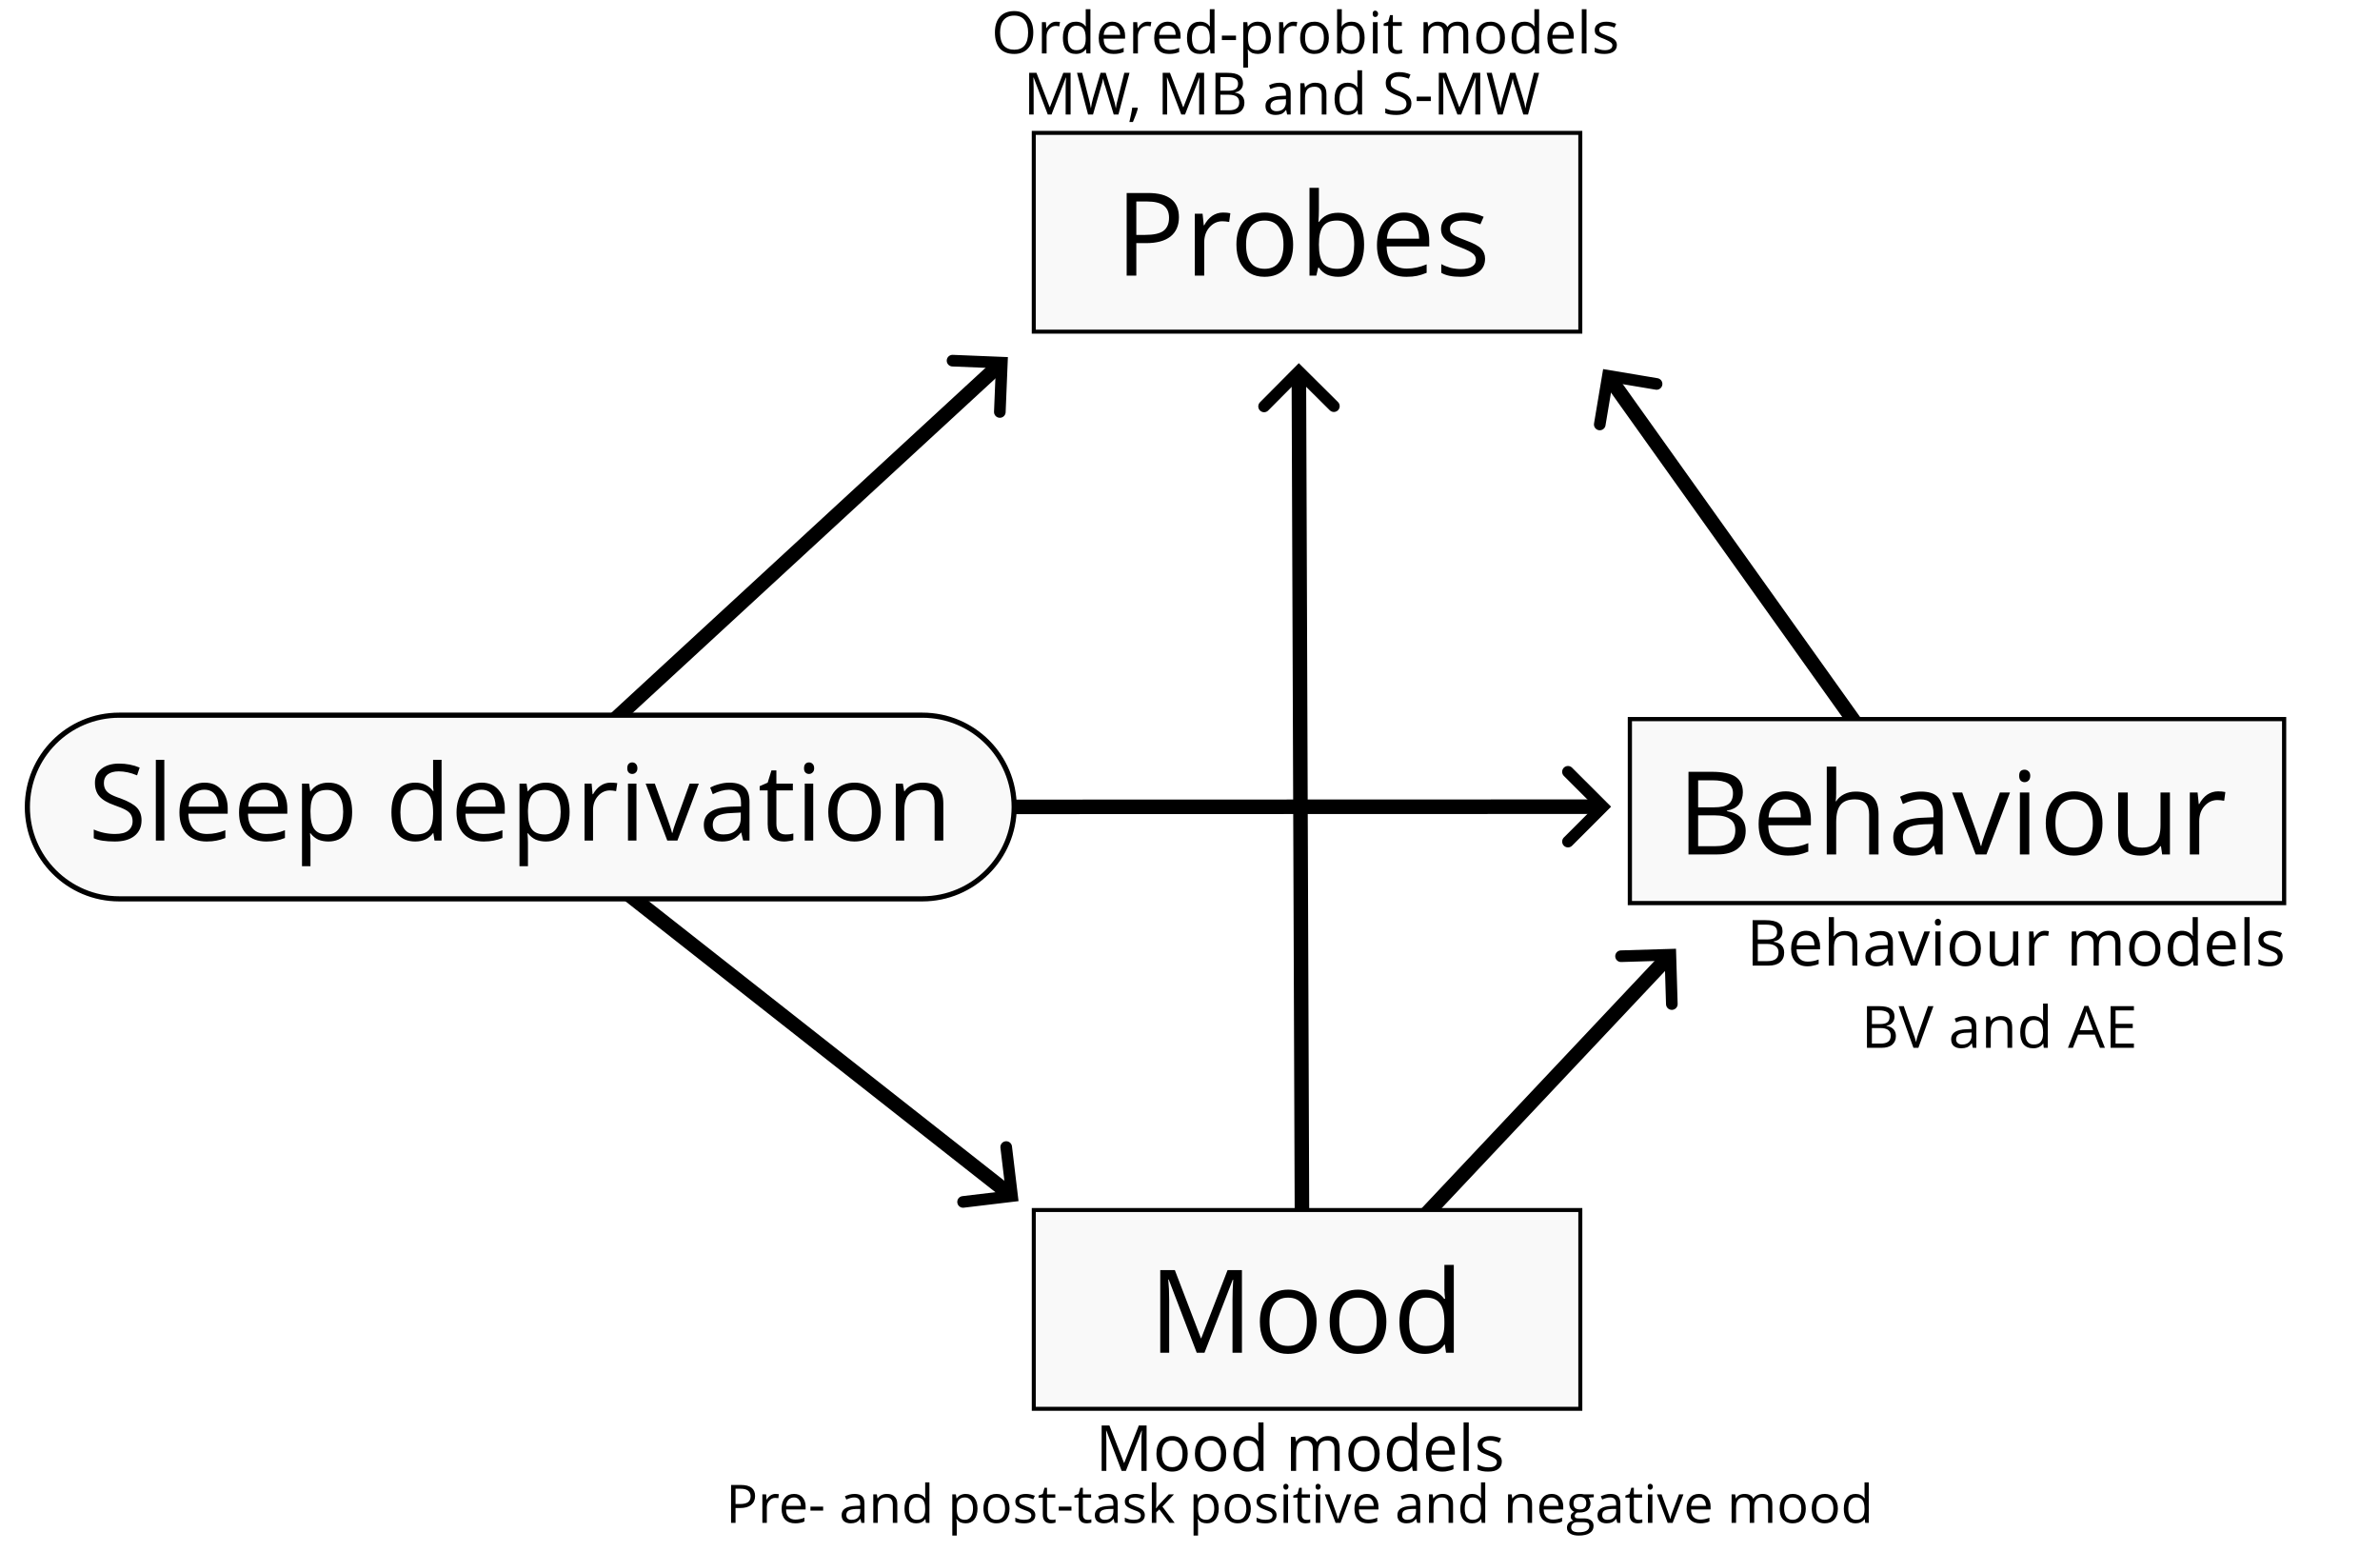
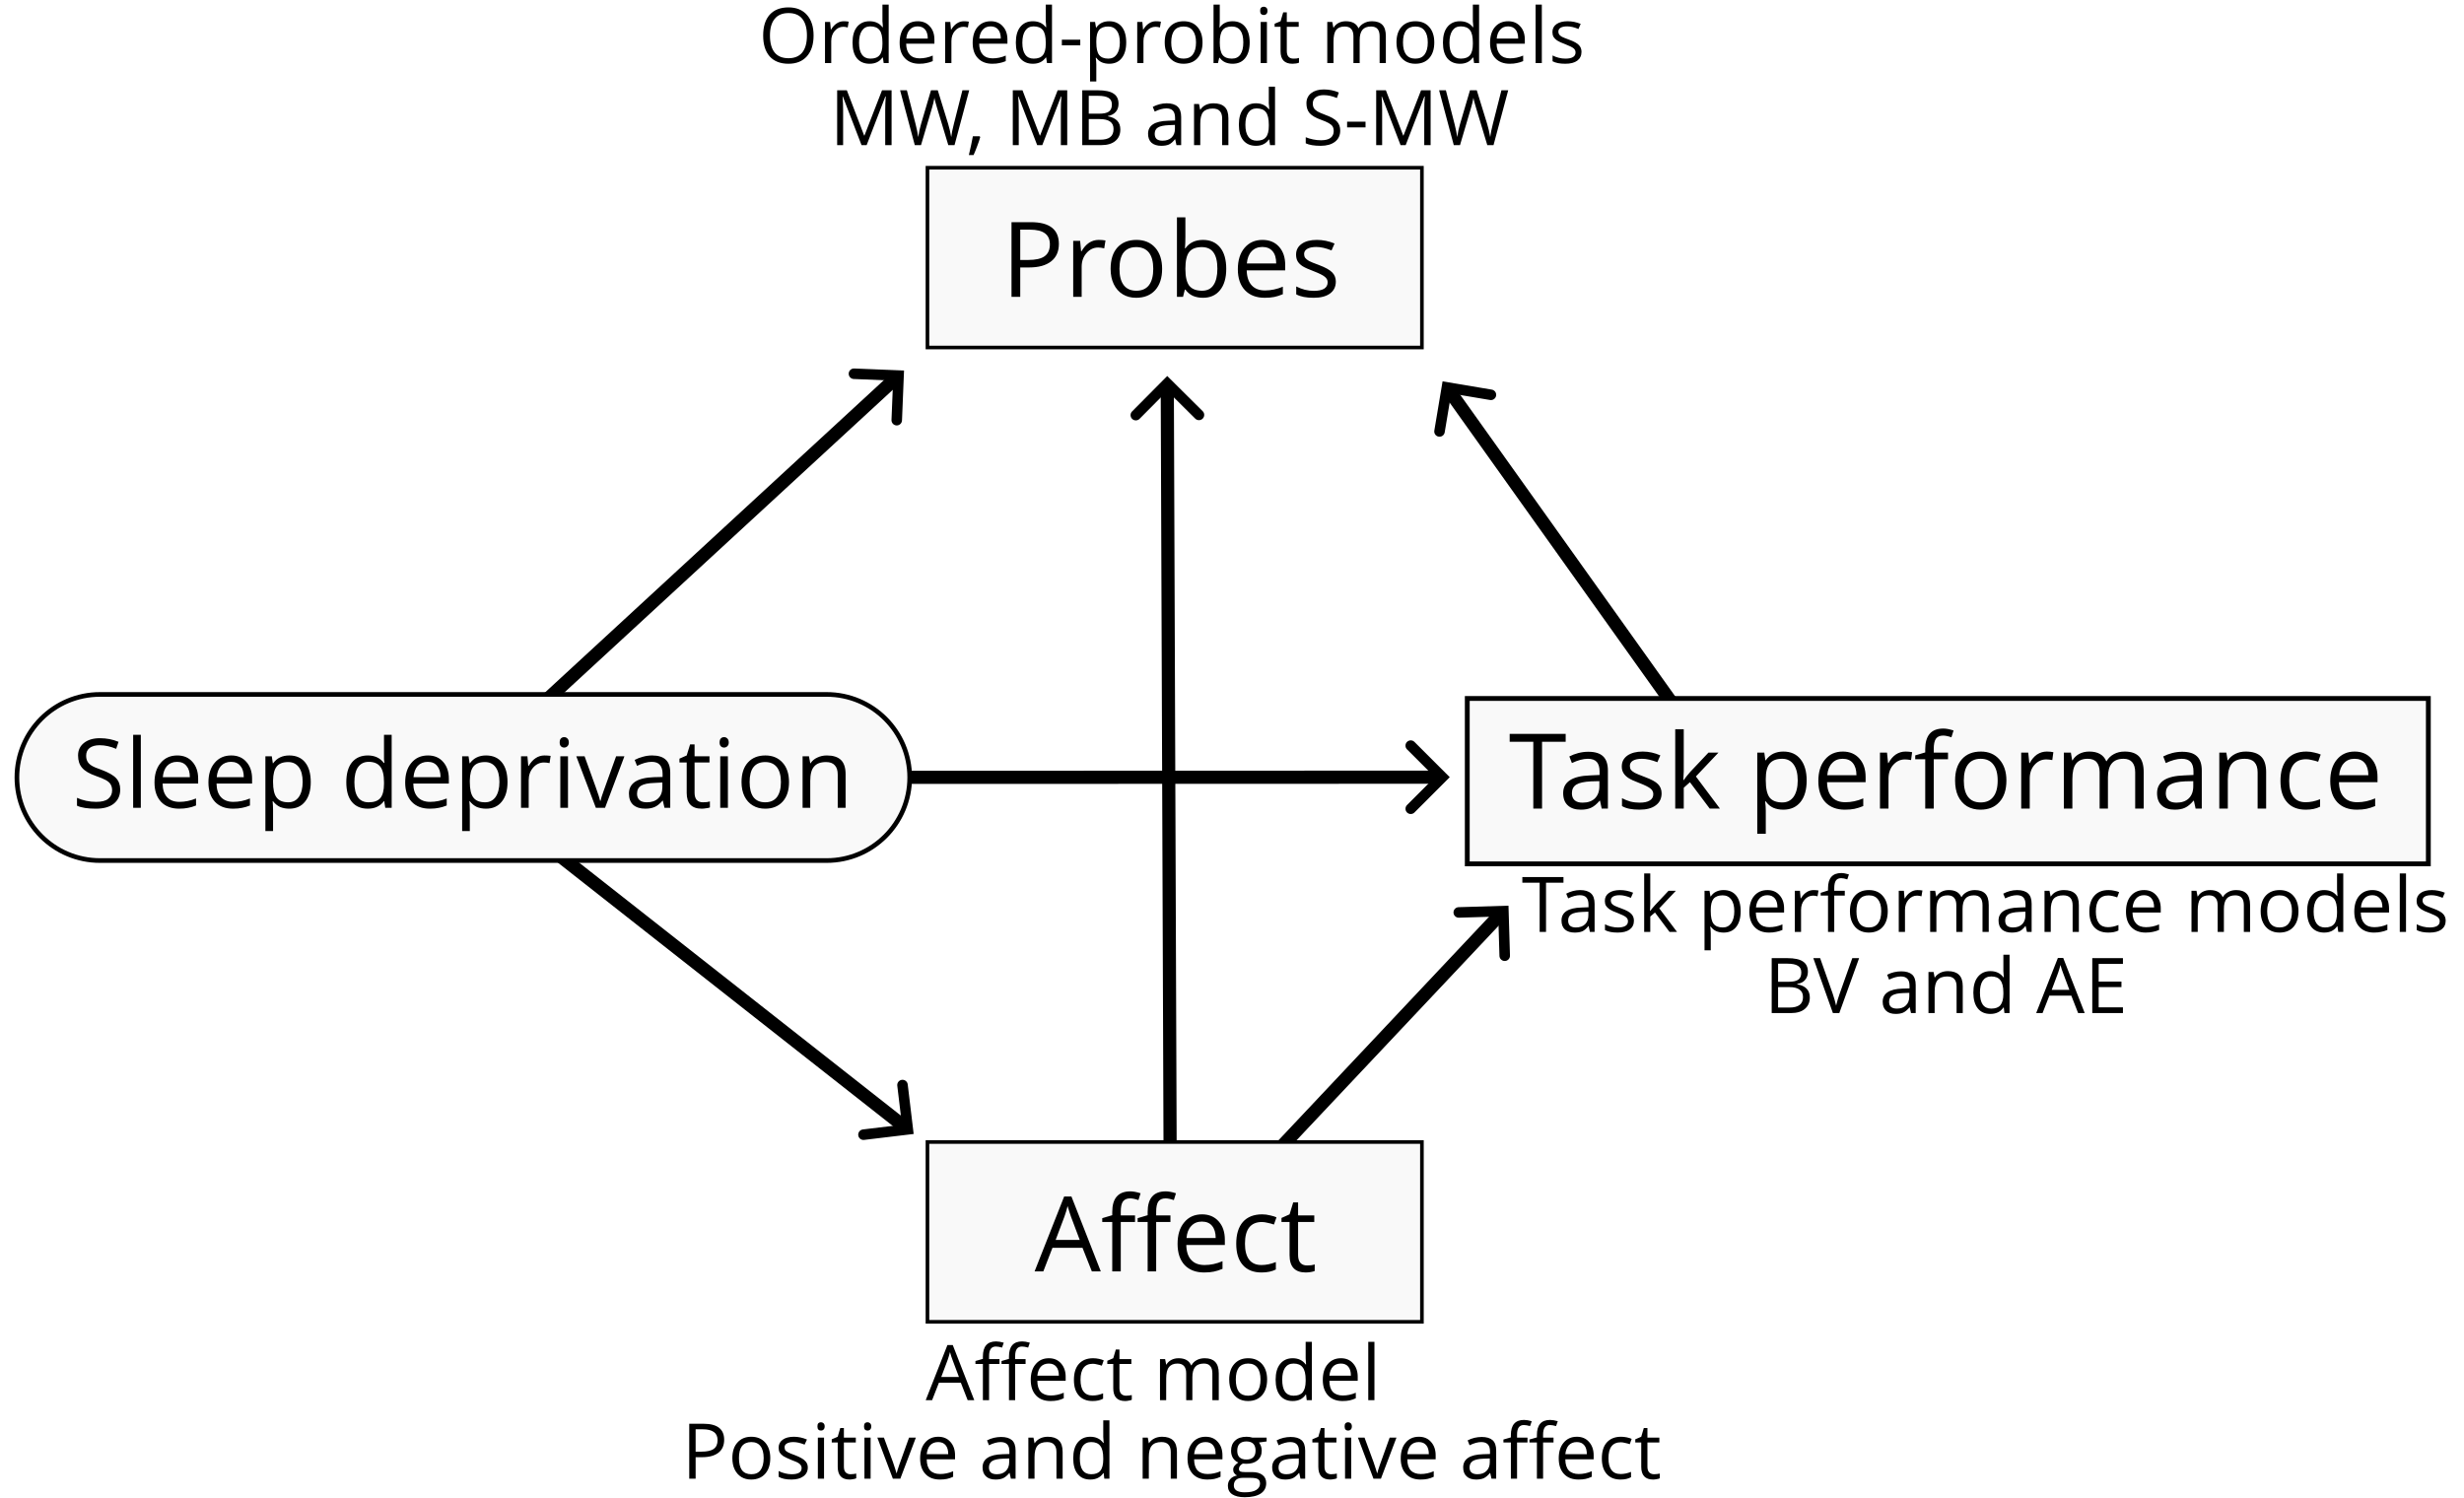
- <svg xmlns="http://www.w3.org/2000/svg" width="158mm" height="103mm" viewBox="0 0 158 103" version="1.1" id="svg1" xml:space="preserve">
+ <svg xmlns="http://www.w3.org/2000/svg" width="278mm" height="169mm" viewBox="0 0 278 169" version="1.1" id="svg1" xml:space="preserve">
  <defs id="defs1">
    <marker style="overflow:visible" id="ArrowWideRounded" refX="0" refY="0" orient="auto-start-reverse" markerWidth="0.8" markerHeight="0.8" viewBox="0 0 1 1" preserveAspectRatio="xMidYMid">
      <path style="fill:none;stroke:context-stroke;stroke-width:1;stroke-linecap:round" d="M 3,-3 0,0 3,3" transform="rotate(180,0.125,0)" id="path2" />
    </marker>
    <marker style="overflow:visible" id="ArrowWideRounded-9" refX="0" refY="0" orient="auto-start-reverse" markerWidth="0.8" markerHeight="0.8" viewBox="0 0 1 1" preserveAspectRatio="xMidYMid">
      <path style="fill:none;stroke:context-stroke;stroke-width:1;stroke-linecap:round" d="M 3,-3 0,0 3,3" transform="rotate(180,0.125,0)" id="path2-3" />
    </marker>
    <marker style="overflow:visible" id="ArrowWideRounded-8" refX="0" refY="0" orient="auto-start-reverse" markerWidth="0.8" markerHeight="0.8" viewBox="0 0 1 1" preserveAspectRatio="xMidYMid">
      <path style="fill:none;stroke:context-stroke;stroke-width:1;stroke-linecap:round" d="M 3,-3 0,0 3,3" transform="rotate(180,0.125,0)" id="path2-4" />
    </marker>
    <marker style="overflow:visible" id="ArrowWideRounded-1" refX="0" refY="0" orient="auto-start-reverse" markerWidth="0.8" markerHeight="0.8" viewBox="0 0 1 1" preserveAspectRatio="xMidYMid">
      <path style="fill:none;stroke:context-stroke;stroke-width:1;stroke-linecap:round" d="M 3,-3 0,0 3,3" transform="rotate(180,0.125,0)" id="path2-0" />
    </marker>
    <marker style="overflow:visible" id="ArrowWideRounded-6" refX="0" refY="0" orient="auto-start-reverse" markerWidth="0.8" markerHeight="0.8" viewBox="0 0 1 1" preserveAspectRatio="xMidYMid">
      <path style="fill:none;stroke:context-stroke;stroke-width:1;stroke-linecap:round" d="M 3,-3 0,0 3,3" transform="rotate(180,0.125,0)" id="path2-1" />
    </marker>
    <marker style="overflow:visible" id="ArrowWideRounded-65" refX="0" refY="0" orient="auto-start-reverse" markerWidth="0.8" markerHeight="0.8" viewBox="0 0 1 1" preserveAspectRatio="xMidYMid">
      <path style="fill:none;stroke:context-stroke;stroke-width:1;stroke-linecap:round" d="M 3,-3 0,0 3,3" transform="rotate(180,0.125,0)" id="path2-6" />
    </marker>
  </defs>
  <g id="layer3">
-     <path style="display:inline;fill:none;fill-opacity:1;fill-rule:evenodd;stroke:#000000;stroke-width:0.965;stroke-linecap:butt;stroke-linejoin:miter;stroke-dasharray:none;stroke-opacity:1;marker-start:url(#ArrowWideRounded)" d="M 67.036,79.27 41.189,58.951" id="path5" />
-     <path style="display:inline;fill:none;fill-opacity:1;fill-rule:evenodd;stroke:#000000;stroke-width:0.965;stroke-linecap:butt;stroke-linejoin:miter;stroke-dasharray:none;stroke-opacity:1;marker-start:url(#ArrowWideRounded-9)" d="M 66.367,24.203 39.964,48.539" id="path5-9" />
-     <path style="display:inline;fill:none;fill-opacity:1;fill-rule:evenodd;stroke:#000000;stroke-width:0.965;stroke-linecap:butt;stroke-linejoin:miter;stroke-dasharray:none;stroke-opacity:1;marker-start:url(#ArrowWideRounded-8)" d="m 106.856,25.1 16.711,23.438" id="path5-0" />
-     <path style="display:inline;fill:none;fill-opacity:1;fill-rule:evenodd;stroke:#000000;stroke-width:0.965;stroke-linecap:butt;stroke-linejoin:miter;stroke-dasharray:none;stroke-opacity:1;marker-start:url(#ArrowWideRounded-1)" d="M 110.757,63.512 93.708,81.612" id="path5-3" />
-     <path style="display:inline;fill:none;fill-opacity:1;fill-rule:evenodd;stroke:#000000;stroke-width:0.965;stroke-linecap:butt;stroke-linejoin:miter;stroke-dasharray:none;stroke-opacity:1;marker-start:url(#ArrowWideRounded-6)" d="m 86.227,24.844 0.208,56.309" id="path5-5" />
-     <path style="display:inline;fill:none;fill-opacity:1;fill-rule:evenodd;stroke:#000000;stroke-width:0.965;stroke-linecap:butt;stroke-linejoin:miter;stroke-miterlimit:4.1;stroke-dasharray:none;stroke-opacity:1;marker-start:url(#ArrowWideRounded-65)" d="m 106.215,53.545 -38.888,0.012" id="path5-37" />
-     <path style="fill:none;fill-rule:evenodd;stroke:#000000;stroke-width:0.265px;stroke-linecap:butt;stroke-linejoin:miter;stroke-opacity:1" d="m 86.811,11.373 v 0" id="path9" />
+     <path style="display:inline;fill:none;fill-opacity:1;fill-rule:evenodd;stroke:#000000;stroke-width:1.484;stroke-linecap:butt;stroke-linejoin:miter;stroke-dasharray:none;stroke-opacity:1;marker-start:url(#ArrowWideRounded)" d="M 102.19,127.247 62.447,96.004" id="path5" />
+     <path style="display:inline;fill:none;fill-opacity:1;fill-rule:evenodd;stroke:#000000;stroke-width:1.484;stroke-linecap:butt;stroke-linejoin:miter;stroke-dasharray:none;stroke-opacity:1;marker-start:url(#ArrowWideRounded-9)" d="M 101.162,42.577 60.564,79.995" id="path5-9" />
+     <path style="display:inline;fill:none;fill-opacity:1;fill-rule:evenodd;stroke:#000000;stroke-width:1.484;stroke-linecap:butt;stroke-linejoin:miter;stroke-dasharray:none;stroke-opacity:1;marker-start:url(#ArrowWideRounded-8)" d="m 163.417,43.956 25.694,36.039" id="path5-0" />
+     <path style="display:inline;fill:none;fill-opacity:1;fill-rule:evenodd;stroke:#000000;stroke-width:1.484;stroke-linecap:butt;stroke-linejoin:miter;stroke-dasharray:none;stroke-opacity:1;marker-start:url(#ArrowWideRounded-1)" d="M 169.415,103.018 143.201,130.849" id="path5-3" />
+     <path style="display:inline;fill:none;fill-opacity:1;fill-rule:evenodd;stroke:#000000;stroke-width:1.484;stroke-linecap:butt;stroke-linejoin:miter;stroke-dasharray:none;stroke-opacity:1;marker-start:url(#ArrowWideRounded-6)" d="m 131.698,43.562 0.32,86.58" id="path5-5" />
+     <path style="display:inline;fill:none;fill-opacity:1;fill-rule:evenodd;stroke:#000000;stroke-width:1.484;stroke-linecap:butt;stroke-linejoin:miter;stroke-miterlimit:4.1;stroke-dasharray:none;stroke-opacity:1;marker-start:url(#ArrowWideRounded-65)" d="m 162.431,87.692 -59.795,0.018" id="path5-37" />
+     <path style="fill:none;fill-rule:evenodd;stroke:#000000;stroke-width:0.407px;stroke-linecap:butt;stroke-linejoin:miter;stroke-opacity:1" d="m 86.811,73.815 v 0" id="path9" />
  </g>
  <g id="g7" transform="translate(-14.63001,-79.06017)">
-     <rect style="fill:#f9f9f9;stroke:#000000;stroke-width:0.265" id="rect1" width="36.283" height="13.194" x="83.258" y="87.88" />
-     <text xml:space="preserve" style="font-size:7.671px;text-align:start;writing-mode:lr-tb;direction:ltr;text-anchor:start;fill:#000000;fill-opacity:1;stroke:none;stroke-width:0.205;stroke-opacity:1" x="88.675" y="97.354" id="text1">
-       <tspan style="font-style:normal;font-variant:normal;font-weight:normal;font-stretch:normal;font-family:'Open Sans';-inkscape-font-specification:'Open Sans';fill:#000000;fill-opacity:1;stroke:none;stroke-width:0.205;stroke-opacity:1" x="88.675" y="97.354" id="tspan2">Probes</tspan>
+     <rect style="fill:#f9f9f9;stroke:#000000;stroke-width:0.407" id="rect1" width="55.788" height="20.287" x="119.269" y="97.984" />
+     <text xml:space="preserve" style="font-size:11.796px;text-align:start;writing-mode:lr-tb;direction:ltr;text-anchor:start;fill:#000000;fill-opacity:1;stroke:none;stroke-width:0.316;stroke-opacity:1" x="127.597" y="112.55" id="text1">
+       <tspan style="font-style:normal;font-variant:normal;font-weight:normal;font-stretch:normal;font-family:'Open Sans';-inkscape-font-specification:'Open Sans';fill:#000000;fill-opacity:1;stroke:none;stroke-width:0.316;stroke-opacity:1" x="127.597" y="112.55" id="tspan2">Probes</tspan>
    </text>
-     <text xml:space="preserve" style="font-size:3.881px;font-family:'Open Sans';-inkscape-font-specification:'Open Sans';text-align:start;writing-mode:lr-tb;direction:ltr;text-anchor:start;fill:#ff0000;stroke-width:0.865;stroke-dasharray:1.73, 3.46" x="82.58" y="86.66" id="text2">
-       <tspan id="tspan1" style="font-size:3.881px;fill:#000000;fill-opacity:1;stroke-width:0.865" x="82.58" y="86.66">MW, MB and S-MW</tspan>
+     <text xml:space="preserve" style="font-size:8.679px;font-family:'Open Sans';-inkscape-font-specification:'Open Sans';text-align:start;writing-mode:lr-tb;direction:ltr;text-anchor:start;fill:#ff0000;stroke-width:1.33;stroke-dasharray:2.66, 5.32" x="108.237" y="95.434" id="text2">
+       <tspan id="tspan1" style="font-size:8.679px;fill:#000000;fill-opacity:1;stroke-width:1.33" x="108.237" y="95.434">MW, MB and S-MW</tspan>
    </text>
-     <text xml:space="preserve" style="font-size:3.881px;line-height:0;font-family:'Open Sans';-inkscape-font-specification:'Open Sans';text-align:start;writing-mode:lr-tb;direction:ltr;text-anchor:start;fill:#1a1a1a;stroke:none;stroke-width:0.865;stroke-dasharray:1.73, 3.46" x="80.445" y="82.609" id="text6">
-       <tspan id="tspan6" style="fill:#000000;fill-opacity:1;stroke-width:0.865" x="80.445" y="82.609">Ordered-probit models</tspan>
+     <text xml:space="preserve" style="font-size:8.679px;line-height:0;font-family:'Open Sans';-inkscape-font-specification:'Open Sans';text-align:start;writing-mode:lr-tb;direction:ltr;text-anchor:start;fill:#1a1a1a;stroke:none;stroke-width:1.33;stroke-dasharray:2.66, 5.32" x="100.204" y="86.175" id="text6">
+       <tspan id="tspan6" style="font-size:8.679px;fill:#000000;fill-opacity:1;stroke-width:1.33" x="100.204" y="86.175">Ordered-probit models</tspan>
    </text>
  </g>
-   <g id="g6" transform="translate(-13.26005,-92.32422)">
+   <g id="g6" transform="matrix(1.537596,0,0,1.537596,-21.273,-136.5951)">
    <rect style="fill:#f9f9f9;stroke:#000000;stroke-width:0.265" id="rect1-3" width="36.283" height="13.194" x="81.889" y="172.641" />
-     <text xml:space="preserve" style="font-size:7.671px;text-align:start;writing-mode:lr-tb;direction:ltr;text-anchor:start;fill:#000000;fill-opacity:1;stroke:none;stroke-width:0.205;stroke-opacity:1" x="89.536" y="182.114" id="text1-75">
-       <tspan style="font-style:normal;font-variant:normal;font-weight:normal;font-stretch:normal;font-family:'Open Sans';-inkscape-font-specification:'Open Sans';fill:#000000;fill-opacity:1;stroke:none;stroke-width:0.205;stroke-opacity:1" x="89.536" y="182.114" id="tspan2-92">Mood</tspan>
+     <text xml:space="preserve" style="font-size:7.671px;text-align:start;writing-mode:lr-tb;direction:ltr;text-anchor:start;fill:#000000;fill-opacity:1;stroke:none;stroke-width:0.205;stroke-opacity:1" x="89.75" y="182.135" id="text1-75">
+       <tspan style="font-style:normal;font-variant:normal;font-weight:normal;font-stretch:normal;font-family:'Open Sans';-inkscape-font-specification:'Open Sans';fill:#000000;fill-opacity:1;stroke:none;stroke-width:0.205;stroke-opacity:1" x="89.75" y="182.135" id="tspan2-92">Affect</tspan>
    </text>
-     <text xml:space="preserve" style="font-size:3.528px;font-family:'Open Sans';-inkscape-font-specification:'Open Sans';text-align:start;writing-mode:lr-tb;direction:ltr;text-anchor:start;fill:#000000;stroke-width:0.865;stroke-dasharray:1.73, 3.46;fill-opacity:1" x="61.45" y="193.403" id="text4">
-       <tspan id="tspan4" style="font-size:3.528px;stroke-width:0.865;fill:#000000;fill-opacity:1" x="61.45" y="193.403">Pre- and post-task positive and negative mood</tspan>
+     <text xml:space="preserve" style="font-size:5.644px;font-family:'Open Sans';-inkscape-font-specification:'Open Sans';text-align:start;writing-mode:lr-tb;direction:ltr;text-anchor:start;fill:#000000;fill-opacity:1;stroke-width:0.865;stroke-dasharray:1.73, 3.46" x="63.865" y="197.35" id="text4">
+       <tspan id="tspan4" style="font-size:5.644px;fill:#000000;fill-opacity:1;stroke-width:0.865" x="63.865" y="197.35">Positive and negative affect</tspan>
    </text>
-     <text xml:space="preserve" style="font-size:4.233px;line-height:0;font-family:'Open Sans';-inkscape-font-specification:'Open Sans';text-align:start;writing-mode:lr-tb;direction:ltr;text-anchor:start;fill:#000000;stroke-width:0.865;stroke-dasharray:1.73, 3.46" x="85.974" y="189.957" id="text5">
-       <tspan id="tspan5" style="stroke-width:0.865" x="85.974" y="189.957">Mood models</tspan>
+     <text xml:space="preserve" style="font-size:5.644px;line-height:0;font-family:'Open Sans';-inkscape-font-specification:'Open Sans';text-align:start;writing-mode:lr-tb;direction:ltr;text-anchor:start;fill:#000000;stroke-width:0.865;stroke-dasharray:1.73, 3.46" x="81.76" y="191.588" id="text5">
+       <tspan id="tspan5" style="font-size:5.644px;stroke-width:0.865" x="81.76" y="191.588">Affect model</tspan>
    </text>
  </g>
-   <g id="g8" transform="translate(-52.2585,-77.1959)">
-     <rect style="fill:#f9f9f9;stroke:#000000;stroke-width:0.279" id="rect11" width="43.434" height="12.212" x="160.46" y="124.927" />
-     <text xml:space="preserve" style="font-size:7.671px;text-align:start;writing-mode:lr-tb;direction:ltr;text-anchor:start;fill:#000000;fill-opacity:1;stroke:none;stroke-width:0.205;stroke-opacity:1" x="163.601" y="133.909" id="text11">
-       <tspan style="font-style:normal;font-variant:normal;font-weight:normal;font-stretch:normal;font-family:'Open Sans';-inkscape-font-specification:'Open Sans';fill:#000000;fill-opacity:1;stroke:none;stroke-width:0.205;stroke-opacity:1" x="163.601" y="133.909" id="tspan11">Behaviour</tspan>
+   <g id="g8" transform="matrix(1.537596,0,0,1.537596,-81.23687,-113.3339)">
+     <rect style="fill:#f9f9f9;stroke:#000000;stroke-width:0.354" id="rect11" width="70.521" height="12.136" x="160.498" y="124.964" />
+     <text xml:space="preserve" style="font-size:7.671px;text-align:start;writing-mode:lr-tb;direction:ltr;text-anchor:start;fill:#000000;fill-opacity:1;stroke:none;stroke-width:0.205;stroke-opacity:1" x="163.546" y="133.046" id="text11">
+       <tspan style="font-style:normal;font-variant:normal;font-weight:normal;font-stretch:normal;font-family:'Open Sans';-inkscape-font-specification:'Open Sans';fill:#000000;fill-opacity:1;stroke:none;stroke-width:0.205;stroke-opacity:1" x="163.546" y="133.046" id="tspan11">Task performance</tspan>
    </text>
-     <text xml:space="preserve" style="font-size:3.881px;font-family:'Open Sans';-inkscape-font-specification:'Open Sans';text-align:start;writing-mode:lr-tb;direction:ltr;text-anchor:start;fill:#1a1a1a;stroke-width:0.865;stroke-dasharray:1.73, 3.46" x="175.826" y="146.748" id="text3">
-       <tspan id="tspan3" style="font-size:3.881px;fill:#000000;fill-opacity:1;stroke-width:0.865" x="175.826" y="146.748">BV and AE</tspan>
+     <text xml:space="preserve" style="font-size:5.644px;font-family:'Open Sans';-inkscape-font-specification:'Open Sans';text-align:start;writing-mode:lr-tb;direction:ltr;text-anchor:start;fill:#1a1a1a;stroke-width:0.865;stroke-dasharray:1.73, 3.46" x="182.289" y="148.053" id="text3">
+       <tspan id="tspan3" style="font-size:5.644px;fill:#000000;fill-opacity:1;stroke-width:0.865" x="182.289" y="148.053">BV and AE</tspan>
    </text>
  </g>
-   <g id="g3" transform="translate(-12.92754,-83.92512)">
+   <g id="g3" transform="matrix(1.537596,0,0,1.537596,-20.76174,-123.6807)">
    <rect style="fill:#f9f9f9;stroke:#000000;stroke-width:0.342" id="rect1-7" width="65.511" height="12.19" x="14.744" y="131.397" ry="6.095" />
    <text xml:space="preserve" style="font-size:7.056px;line-height:0;text-align:start;writing-mode:lr-tb;direction:ltr;text-anchor:start;fill:#000000;fill-opacity:1;stroke:none;stroke-width:0.189;stroke-opacity:1" x="18.793" y="139.718" id="text1-3">
      <tspan style="font-style:normal;font-variant:normal;font-weight:normal;font-stretch:normal;font-size:7.056px;line-height:0;font-family:'Open Sans';-inkscape-font-specification:'Open Sans';fill:#000000;fill-opacity:1;stroke:none;stroke-width:0.189;stroke-opacity:1" x="18.793" y="139.718" id="tspan2-6">Sleep deprivation</tspan>
    </text>
  </g>
-   <text xml:space="preserve" style="font-size:4.233px;line-height:0;font-family:'Open Sans';-inkscape-font-specification:'Open Sans';text-align:start;writing-mode:lr-tb;direction:ltr;text-anchor:start;fill:#1a1a1a;stroke:none;stroke-width:0.865;stroke-dasharray:1.73, 3.46" x="115.929" y="64.094" id="text7">
-     <tspan id="tspan7" style="font-size:4.233px;fill:#000000;fill-opacity:1;stroke-width:0.865" x="115.929" y="64.094">Behaviour models</tspan>
+   <text xml:space="preserve" style="font-size:8.679px;line-height:0;font-family:'Open Sans';-inkscape-font-specification:'Open Sans';text-align:start;writing-mode:lr-tb;direction:ltr;text-anchor:start;fill:#1a1a1a;stroke:none;stroke-width:1.33;stroke-dasharray:2.66, 5.32" x="171.679" y="105.148" id="text7">
+     <tspan id="tspan7" style="font-size:8.679px;fill:#000000;fill-opacity:1;stroke-width:1.33" x="171.679" y="105.148">Task performance models</tspan>
  </text>
</svg>
